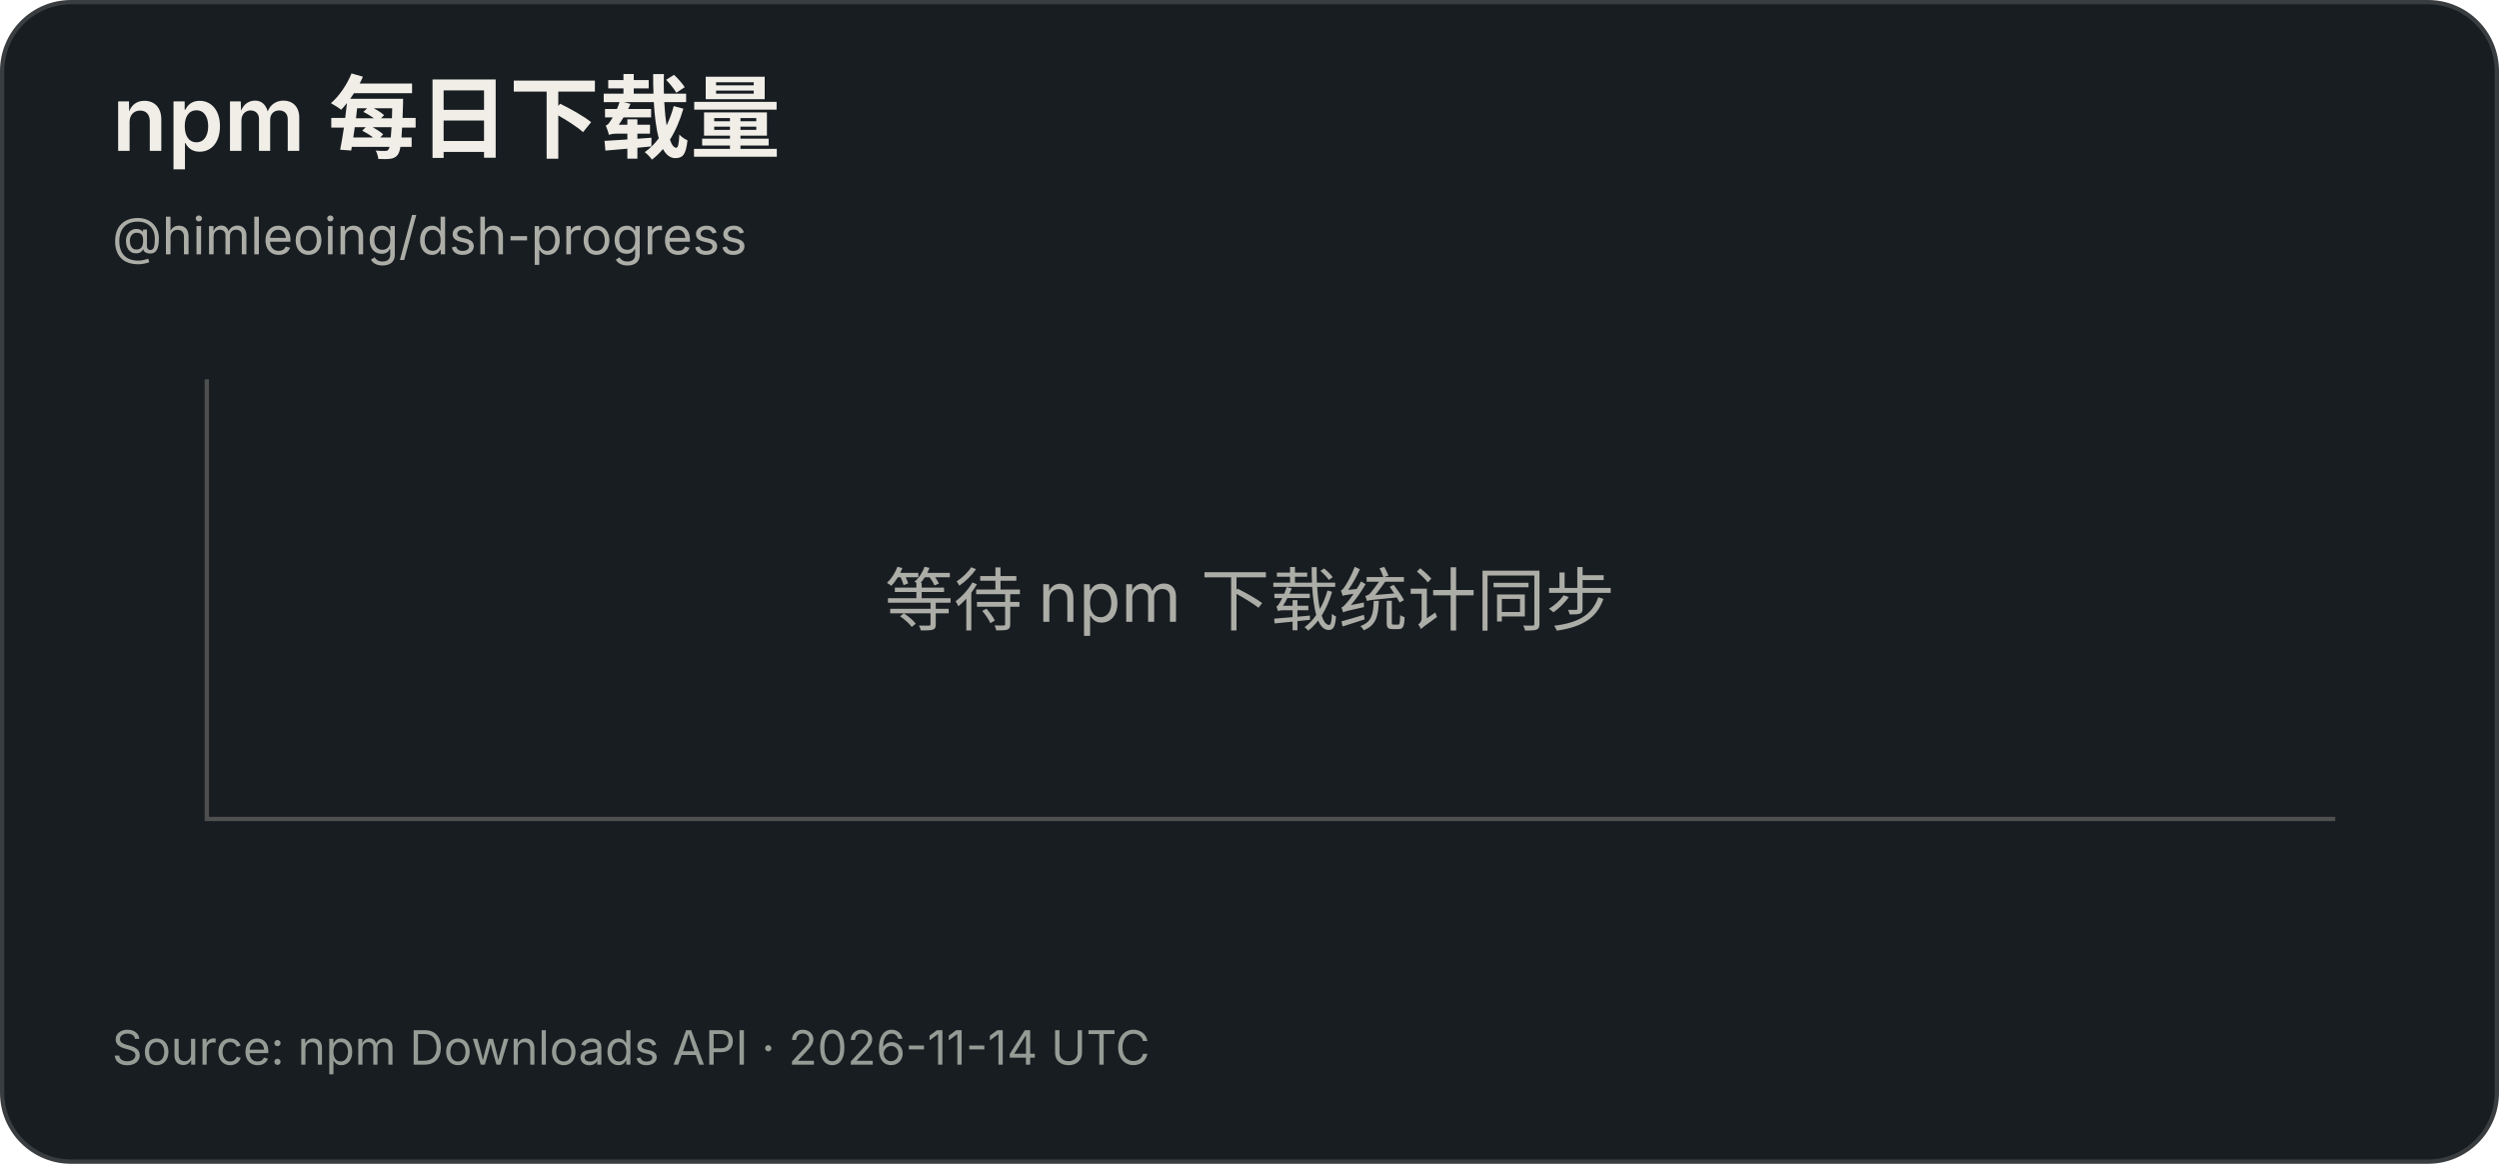
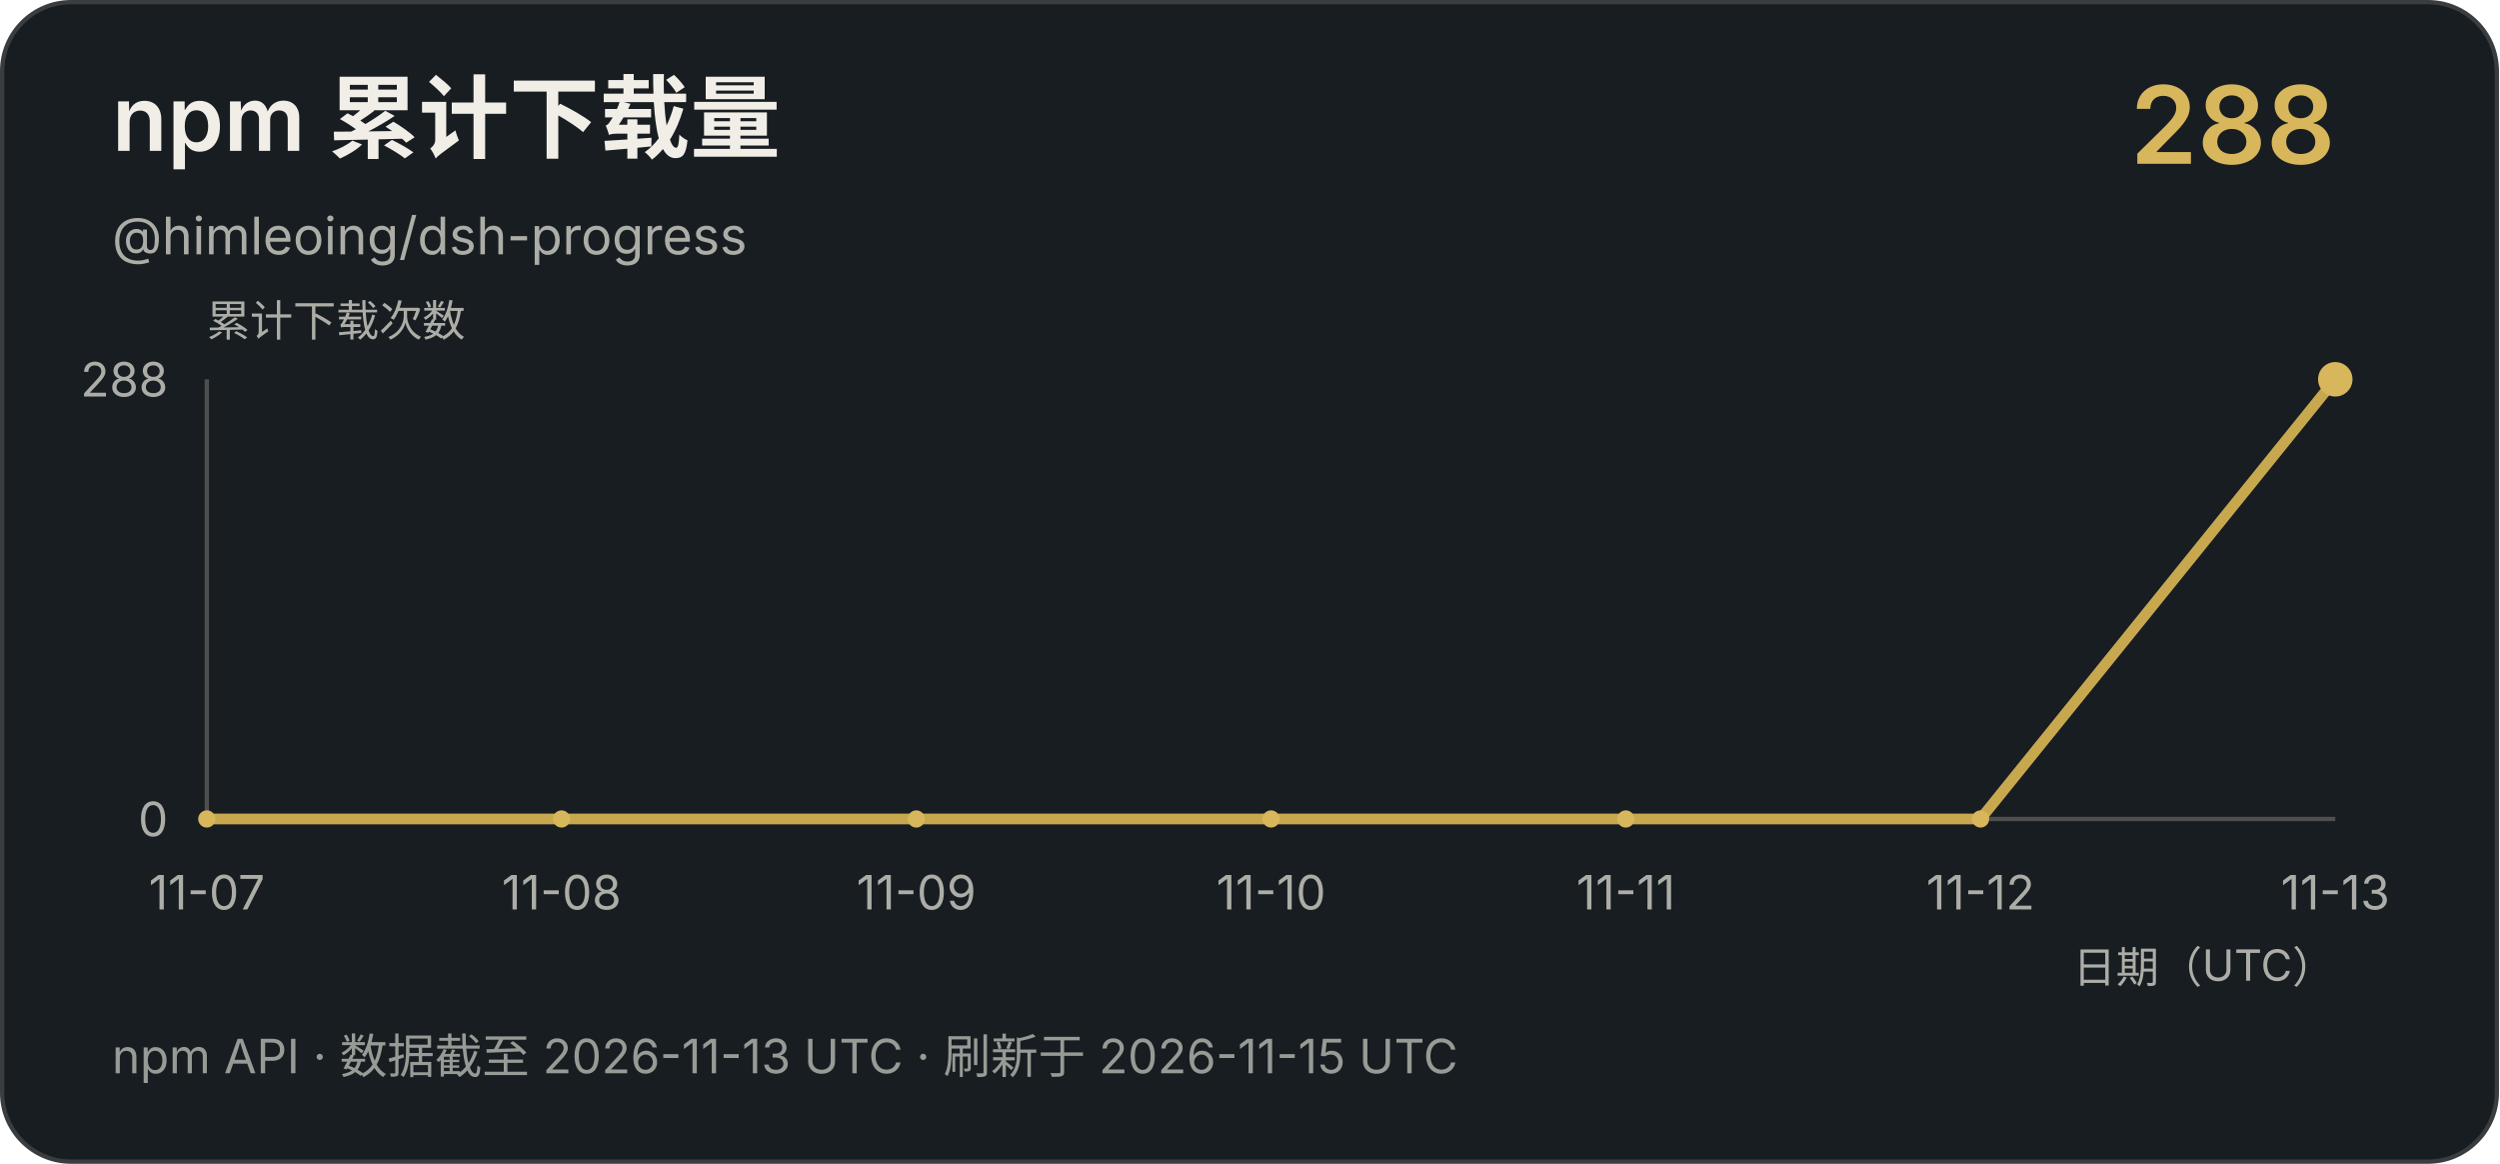
- <svg xmlns="http://www.w3.org/2000/svg" width="580" height="270" viewBox="0 0 580 270" role="img" aria-label="npm 每日下载量">
+ <svg xmlns="http://www.w3.org/2000/svg" width="580" height="270" viewBox="0 0 580 270" role="img" aria-label="npm 累计下载量">
  <rect x=".5" y=".5" width="579" height="269" rx="16" fill="#181d22" stroke="#393d40" />
  <g font-family="-apple-system,BlinkMacSystemFont,Segoe UI,sans-serif">
-     <text x="26" y="35" fill="#f0eee7" font-size="21" font-weight="600">npm 每日下载量</text>
+     <text x="26" y="35" fill="#f0eee7" font-size="21" font-weight="600">npm 累计下载量</text>
    <text x="26" y="59" fill="#acada6" font-size="12">@himleoing/dsh-progress</text>
+     <text x="542" y="38" text-anchor="end" fill="#d7b65c" font-size="25" font-weight="600">288</text>
+     <text x="48" y="78" fill="#acada6" font-size="10">累计下载次数</text>
+     <text x="542" y="228" text-anchor="end" fill="#acada6" font-size="10">日期（UTC）</text>
    <path d="M48 88V190H542" fill="none" stroke="#4d504e" />
-     <text x="290" y="145" text-anchor="middle" fill="#acada6" font-size="16">等待 npm 下载统计同步</text>
-     <text x="26" y="247" fill="#969b95" font-size="11">Source: npm Downloads API · 2026-11-14 UTC</text>
+     <text x="39" y="92" text-anchor="end" fill="#acada6" font-size="11">288</text>
+     <text x="39" y="194" text-anchor="end" fill="#acada6" font-size="11">0</text>
+     <polyline points="48,190 130.333,190 212.667,190 295,190 377.333,190 459.667,190 542,88" fill="none" stroke="#c8a84f" stroke-width="2.5" />
+     <circle cx="48" cy="190" r="2" fill="#d7b65c" />
+     <circle cx="130.333" cy="190" r="2" fill="#d7b65c" />
+     <circle cx="212.667" cy="190" r="2" fill="#d7b65c" />
+     <circle cx="295" cy="190" r="2" fill="#d7b65c" />
+     <circle cx="377.333" cy="190" r="2" fill="#d7b65c" />
+     <circle cx="459.667" cy="190" r="2" fill="#d7b65c" />
+     <circle cx="542" cy="88" r="4" fill="#d7b65c" />
+     <text x="48" y="211" text-anchor="middle" fill="#acada6" font-size="11">11-07</text>
+     <text x="130.333" y="211" text-anchor="middle" fill="#acada6" font-size="11">11-08</text>
+     <text x="212.667" y="211" text-anchor="middle" fill="#acada6" font-size="11">11-09</text>
+     <text x="295" y="211" text-anchor="middle" fill="#acada6" font-size="11">11-10</text>
+     <text x="377.333" y="211" text-anchor="middle" fill="#acada6" font-size="11">11-11</text>
+     <text x="459.667" y="211" text-anchor="middle" fill="#acada6" font-size="11">11-12</text>
+     <text x="542" y="211" text-anchor="middle" fill="#acada6" font-size="11">11-13</text>
+     <text x="26" y="249" fill="#969b95" font-size="11">npm API · 数据截至 2026-11-13 UTC · 刷新于 2026-11-15 UTC</text>
  </g>
</svg>
